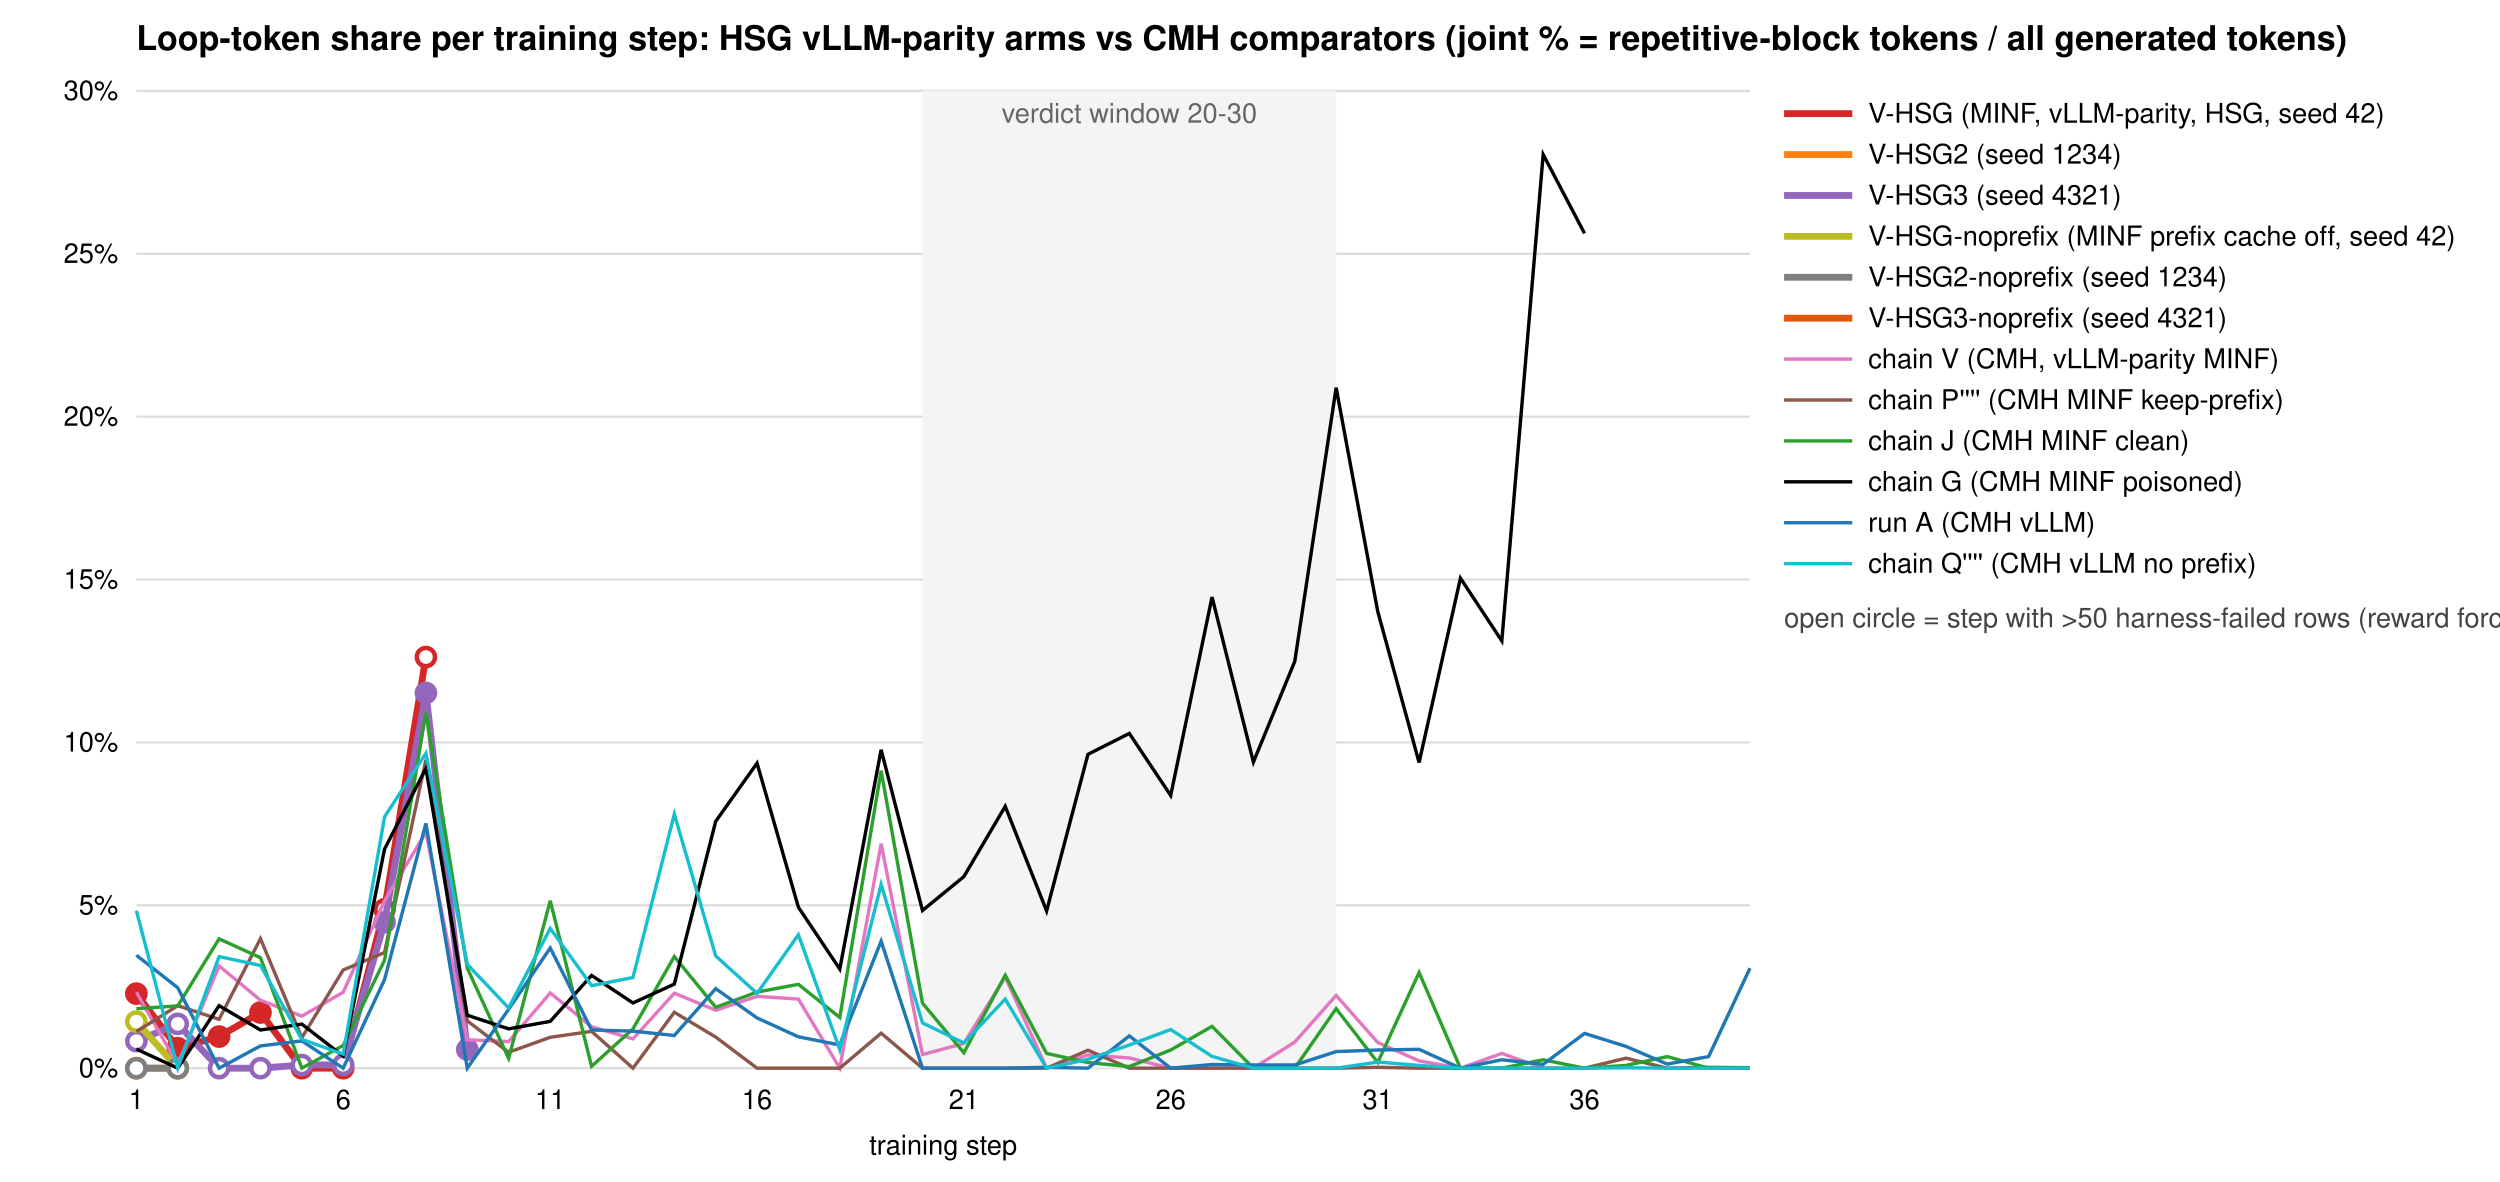
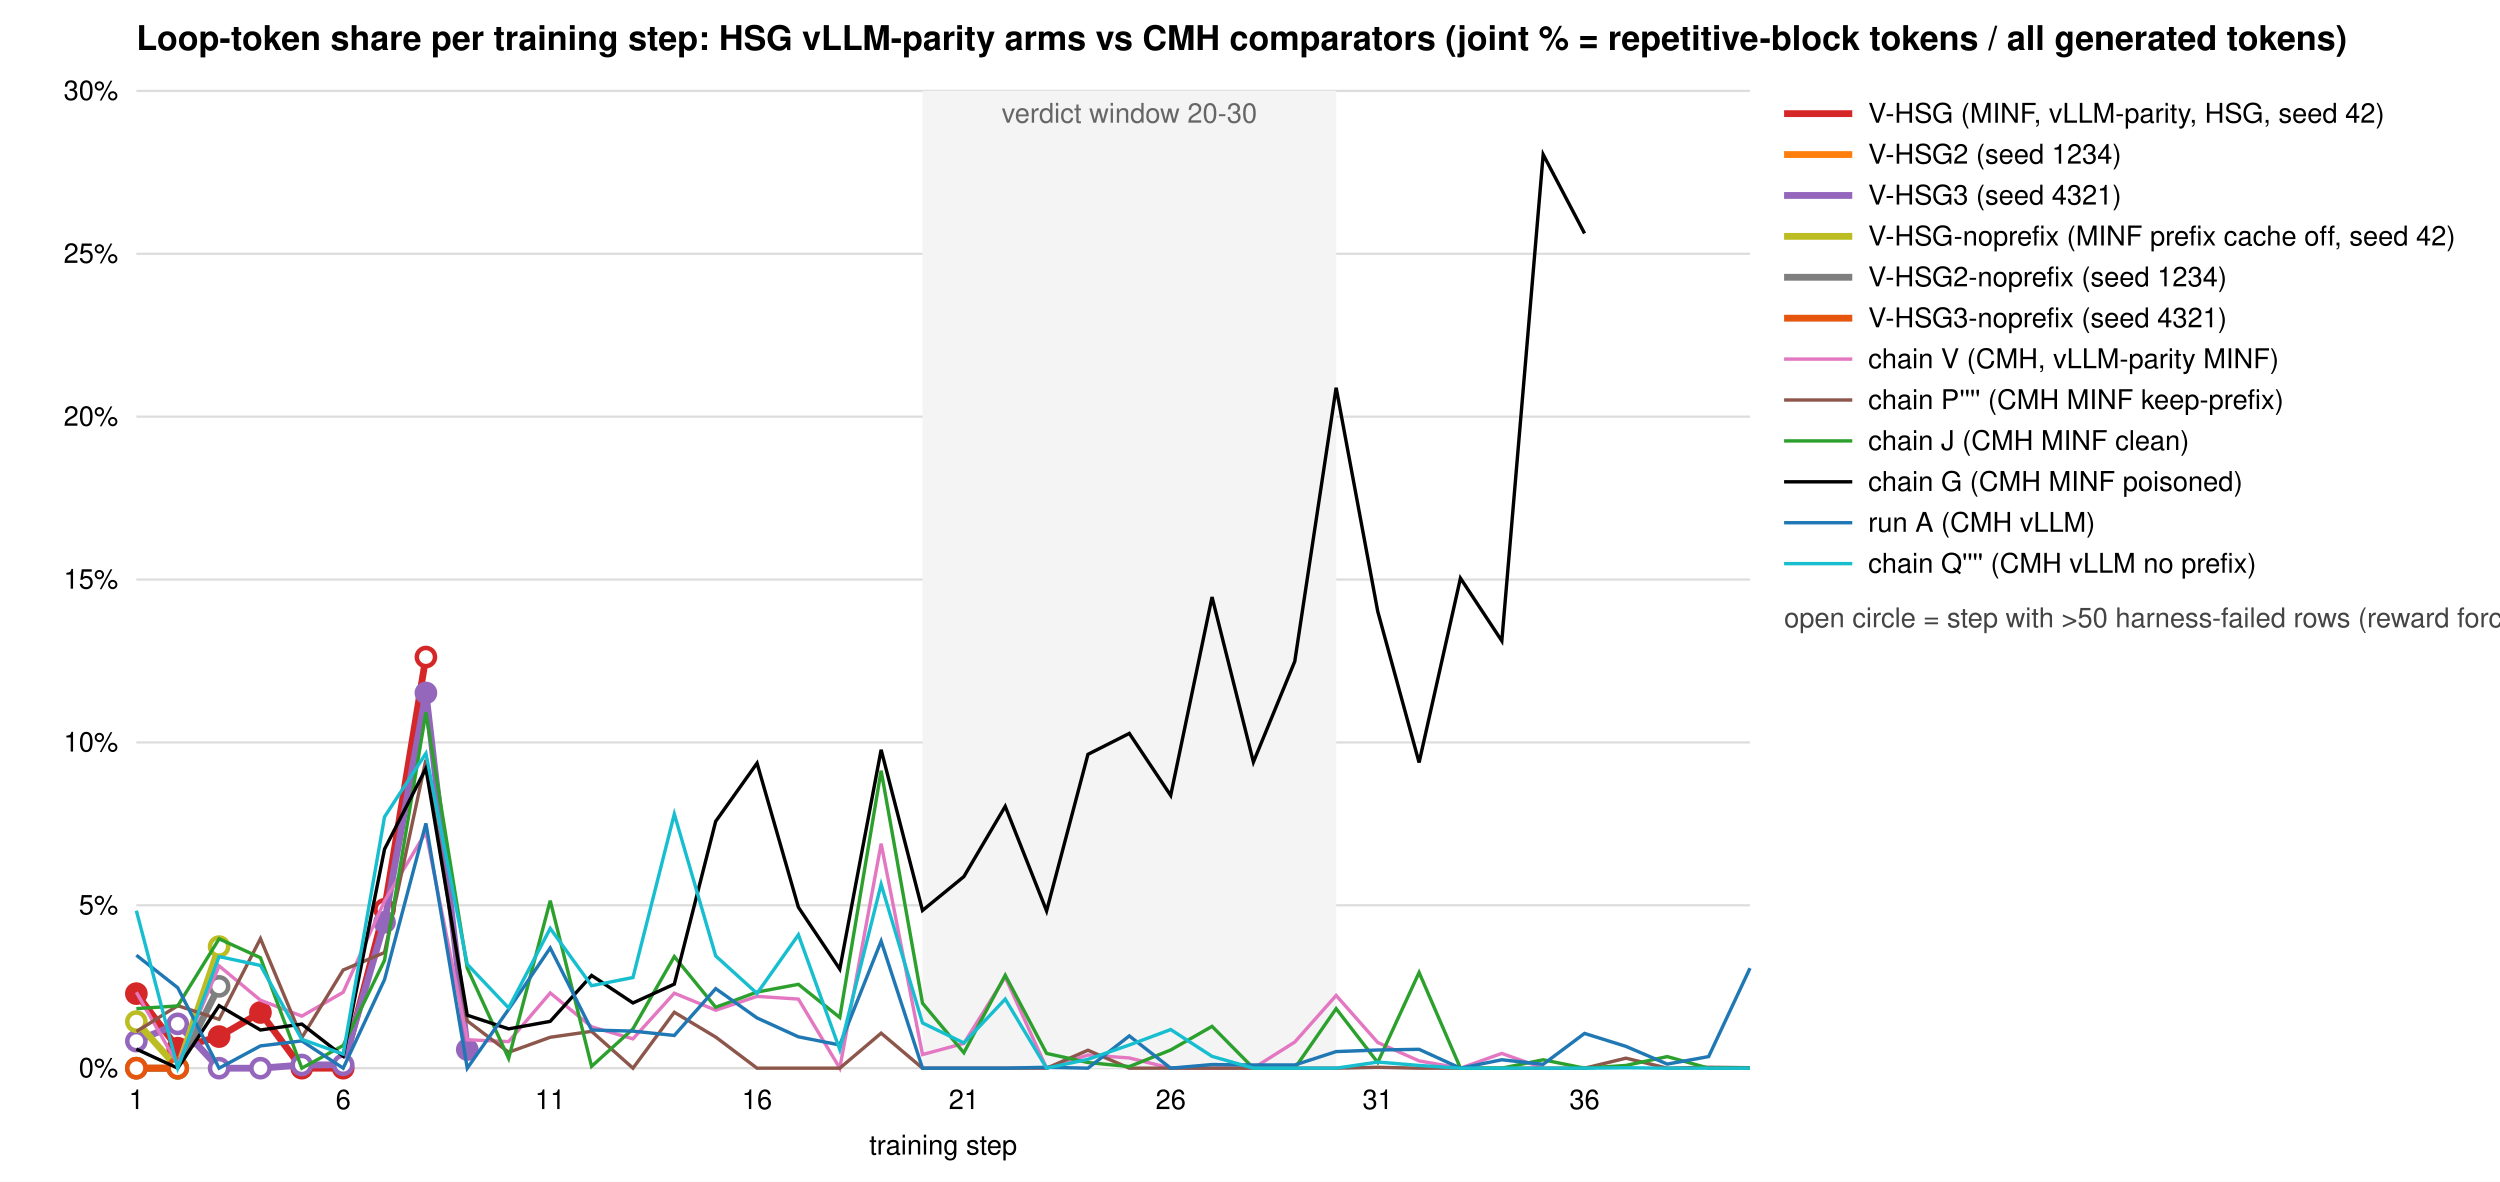
<svg xmlns="http://www.w3.org/2000/svg" width="1100" height="520" font-family="Helvetica,Arial" font-size="12">
  <rect width="1100" height="520" fill="white" />
  <text x="60" y="22" font-size="15" font-weight="bold">Loop-token share per training step: HSG vLLM-parity arms vs CMH comparators (joint % = repetitive-block tokens / all generated tokens)</text>
  <line x1="60" y1="470.0" x2="770" y2="470.0" stroke="#ddd" />
  <text x="52" y="474.0" text-anchor="end">0%</text>
  <line x1="60" y1="398.333" x2="770" y2="398.333" stroke="#ddd" />
  <text x="52" y="402.333" text-anchor="end">5%</text>
  <line x1="60" y1="326.667" x2="770" y2="326.667" stroke="#ddd" />
  <text x="52" y="330.667" text-anchor="end">10%</text>
  <line x1="60" y1="255.0" x2="770" y2="255.0" stroke="#ddd" />
  <text x="52" y="259.0" text-anchor="end">15%</text>
  <line x1="60" y1="183.333" x2="770" y2="183.333" stroke="#ddd" />
  <text x="52" y="187.333" text-anchor="end">20%</text>
  <line x1="60" y1="111.667" x2="770" y2="111.667" stroke="#ddd" />
  <text x="52" y="115.667" text-anchor="end">25%</text>
  <line x1="60" y1="40.0" x2="770" y2="40.0" stroke="#ddd" />
  <text x="52" y="44.0" text-anchor="end">30%</text>
  <text x="60.0" y="488" text-anchor="middle">1</text>
  <text x="151.026" y="488" text-anchor="middle">6</text>
  <text x="242.051" y="488" text-anchor="middle">11</text>
  <text x="333.077" y="488" text-anchor="middle">16</text>
  <text x="424.103" y="488" text-anchor="middle">21</text>
  <text x="515.128" y="488" text-anchor="middle">26</text>
  <text x="606.154" y="488" text-anchor="middle">31</text>
  <text x="697.179" y="488" text-anchor="middle">36</text>
  <text x="415.0" y="508" text-anchor="middle">training step</text>
  <rect x="405.897" y="40" width="182.051" height="430" fill="#f4f4f4" />
  <text x="496.923" y="54" text-anchor="middle" fill="#666">verdict window 20-30</text>
  <polyline fill="none" stroke="#d62728" stroke-width="3" points="60.0,437.2 78.2,461.2 96.4,456.1 114.6,445.5 132.8,470.0 151.0,470.0 169.2,400.1 187.4,289.1" />
  <circle cx="60.0" cy="437.2" r="4" fill="#d62728" stroke="#d62728" stroke-width="2" />
  <circle cx="78.2" cy="461.2" r="4" fill="#d62728" stroke="#d62728" stroke-width="2" />
  <circle cx="96.4" cy="456.1" r="4" fill="#d62728" stroke="#d62728" stroke-width="2" />
  <circle cx="114.6" cy="445.5" r="4" fill="#d62728" stroke="#d62728" stroke-width="2" />
  <circle cx="132.8" cy="470.0" r="4" fill="white" stroke="#d62728" stroke-width="2" />
  <circle cx="151.0" cy="470.0" r="4" fill="white" stroke="#d62728" stroke-width="2" />
  <circle cx="169.2" cy="400.1" r="4" fill="white" stroke="#d62728" stroke-width="2" />
  <circle cx="187.4" cy="289.1" r="4" fill="white" stroke="#d62728" stroke-width="2" />
  <line x1="785" y1="50" x2="815" y2="50" stroke="#d62728" stroke-width="3" />
  <text x="822" y="54">V-HSG (MINF, vLLM-parity, HSG, seed 42)</text>
  <polyline fill="none" stroke="#ff7f0e" stroke-width="3" points="60.0,470.0 78.2,470.0" />
  <circle cx="60.0" cy="470.0" r="4" fill="white" stroke="#ff7f0e" stroke-width="2" />
  <circle cx="78.2" cy="470.0" r="4" fill="white" stroke="#ff7f0e" stroke-width="2" />
  <line x1="785" y1="68" x2="815" y2="68" stroke="#ff7f0e" stroke-width="3" />
  <text x="822" y="72">V-HSG2 (seed 1234)</text>
  <polyline fill="none" stroke="#9467bd" stroke-width="3" points="60.0,458.1 78.2,450.5 96.4,470.0 114.6,470.0 132.8,468.6 151.0,468.5 169.2,405.8 187.4,304.9 205.6,461.8" />
  <circle cx="60.0" cy="458.1" r="4" fill="white" stroke="#9467bd" stroke-width="2" />
  <circle cx="78.2" cy="450.5" r="4" fill="white" stroke="#9467bd" stroke-width="2" />
  <circle cx="96.4" cy="470.0" r="4" fill="white" stroke="#9467bd" stroke-width="2" />
  <circle cx="114.6" cy="470.0" r="4" fill="white" stroke="#9467bd" stroke-width="2" />
  <circle cx="132.8" cy="468.6" r="4" fill="white" stroke="#9467bd" stroke-width="2" />
  <circle cx="151.0" cy="468.5" r="4" fill="white" stroke="#9467bd" stroke-width="2" />
  <circle cx="169.2" cy="405.8" r="4" fill="#9467bd" stroke="#9467bd" stroke-width="2" />
  <circle cx="187.4" cy="304.9" r="4" fill="#9467bd" stroke="#9467bd" stroke-width="2" />
  <circle cx="205.6" cy="461.8" r="4" fill="#9467bd" stroke="#9467bd" stroke-width="2" />
  <line x1="785" y1="86" x2="815" y2="86" stroke="#9467bd" stroke-width="3" />
  <text x="822" y="90">V-HSG3 (seed 4321)</text>
-   <polyline fill="none" stroke="#bcbd22" stroke-width="3" points="60.0,449.5 78.2,470.0" />
+   <polyline fill="none" stroke="#bcbd22" stroke-width="3" points="60.0,449.5 78.2,470.0 96.4,416.5" />
  <circle cx="60.0" cy="449.5" r="4" fill="white" stroke="#bcbd22" stroke-width="2" />
  <circle cx="78.2" cy="470.0" r="4" fill="#bcbd22" stroke="#bcbd22" stroke-width="2" />
+   <circle cx="96.4" cy="416.5" r="4" fill="white" stroke="#bcbd22" stroke-width="2" />
  <line x1="785" y1="104" x2="815" y2="104" stroke="#bcbd22" stroke-width="3" />
  <text x="822" y="108">V-HSG-noprefix (MINF prefix cache off, seed 42)</text>
-   <polyline fill="none" stroke="#7f7f7f" stroke-width="3" points="60.0,470.0 78.2,470.0" />
+   <polyline fill="none" stroke="#7f7f7f" stroke-width="3" points="60.0,470.0 78.2,470.0 96.4,434.0" />
  <circle cx="60.0" cy="470.0" r="4" fill="white" stroke="#7f7f7f" stroke-width="2" />
  <circle cx="78.2" cy="470.0" r="4" fill="white" stroke="#7f7f7f" stroke-width="2" />
+   <circle cx="96.4" cy="434.0" r="4" fill="white" stroke="#7f7f7f" stroke-width="2" />
  <line x1="785" y1="122" x2="815" y2="122" stroke="#7f7f7f" stroke-width="3" />
  <text x="822" y="126">V-HSG2-noprefix (seed 1234)</text>
+   <polyline fill="none" stroke="#e6550d" stroke-width="3" points="60.0,470.0 78.2,470.0" />
+   <circle cx="60.0" cy="470.0" r="4" fill="white" stroke="#e6550d" stroke-width="2" />
+   <circle cx="78.2" cy="470.0" r="4" fill="white" stroke="#e6550d" stroke-width="2" />
  <line x1="785" y1="140" x2="815" y2="140" stroke="#e6550d" stroke-width="3" />
  <text x="822" y="144">V-HSG3-noprefix (seed 4321)</text>
  <polyline fill="none" stroke="#e377c2" stroke-width="1.5" points="60.0,436.6 78.2,468.4 96.4,425.0 114.6,440.1 132.8,447.1 151.0,436.6 169.2,396.4 187.4,366.2 205.6,457.5 223.8,458.3 242.1,436.9 260.3,451.8 278.5,457.1 296.7,437.0 314.9,444.5 333.1,438.4 351.3,439.6 369.5,470.0 387.7,371.2 405.9,464.0 424.1,459.1 442.3,429.9 460.5,470.0 478.7,464.2 496.9,465.5 515.1,470.0 533.3,470.0 551.5,470.0 569.7,458.5 587.9,438.0 606.2,458.7 624.4,466.8 642.6,470.0 660.8,463.5 679.0,470.0" />
  <line x1="785" y1="158" x2="815" y2="158" stroke="#e377c2" stroke-width="1.5" />
  <text x="822" y="162">chain V (CMH, vLLM-parity MINF)</text>
  <polyline fill="none" stroke="#8c564b" stroke-width="1.5" points="60.0,453.9 78.2,442.5 96.4,448.5 114.6,413.0 132.8,456.6 151.0,426.8 169.2,419.1 187.4,334.3 205.6,449.2 223.8,463.0 242.1,456.4 260.3,453.8 278.5,470.0 296.7,445.4 314.9,456.3 333.1,470.0 351.3,470.0 369.5,470.0 387.7,454.6 405.9,470.0 424.1,470.0 442.3,470.0 460.5,470.0 478.7,462.1 496.9,470.0 515.1,470.0 533.3,470.0 551.5,470.0 569.7,470.0 587.9,470.0 606.2,469.6 624.4,470.0 642.6,470.0 660.8,470.0 679.0,470.0 697.2,470.0 715.4,465.6 733.6,470.0 751.8,469.6 770.0,469.8" />
  <line x1="785" y1="176" x2="815" y2="176" stroke="#8c564b" stroke-width="1.5" />
  <text x="822" y="180">chain P'''' (CMH MINF keep-prefix)</text>
  <polyline fill="none" stroke="#2ca02c" stroke-width="1.5" points="60.0,443.8 78.2,442.6 96.4,413.1 114.6,421.4 132.8,470.0 151.0,460.0 169.2,422.5 187.4,313.5 205.6,426.0 223.8,465.7 242.1,396.3 260.3,469.2 278.5,452.7 296.7,420.9 314.9,443.2 333.1,436.5 351.3,433.1 369.5,447.7 387.7,339.1 405.9,441.4 424.1,463.2 442.3,429.1 460.5,463.5 478.7,467.5 496.9,469.3 515.1,462.0 533.3,451.6 551.5,470.0 569.7,470.0 587.9,443.8 606.2,467.5 624.4,427.9 642.6,470.0 660.8,470.0 679.0,466.3 697.2,470.0 715.4,468.8 733.6,464.9 751.8,470.0 770.0,470.0" />
  <line x1="785" y1="194" x2="815" y2="194" stroke="#2ca02c" stroke-width="1.5" />
  <text x="822" y="198">chain J (CMH MINF clean)</text>
  <polyline fill="none" stroke="#000000" stroke-width="1.5" points="60.0,461.6 78.2,470.0 96.4,442.5 114.6,453.2 132.8,450.6 151.0,464.7 169.2,373.6 187.4,338.1 205.6,446.7 223.8,452.7 242.1,449.4 260.3,429.2 278.5,441.3 296.7,433.0 314.9,361.4 333.1,335.8 351.3,399.2 369.5,426.4 387.7,329.9 405.9,400.6 424.1,385.7 442.3,354.8 460.5,400.8 478.7,331.9 496.9,322.7 515.1,350.0 533.3,262.7 551.5,335.3 569.7,291.0 587.9,170.6 606.2,269.0 624.4,335.5 642.6,254.4 660.8,282.0 679.0,68.0 697.2,102.7" />
  <line x1="785" y1="212" x2="815" y2="212" stroke="#000000" stroke-width="1.5" />
  <text x="822" y="216">chain G (CMH MINF poisoned)</text>
  <polyline fill="none" stroke="#1f77b4" stroke-width="1.5" points="60.0,420.3 78.2,434.6 96.4,470.0 114.6,460.2 132.8,458.0 151.0,470.0 169.2,431.0 187.4,362.3 205.6,470.0 223.8,444.1 242.1,417.1 260.3,453.2 278.5,453.7 296.7,455.6 314.9,435.0 333.1,447.9 351.3,456.2 369.5,459.8 387.7,414.1 405.9,470.0 424.1,470.0 442.3,470.0 460.5,469.6 478.7,470.0 496.9,455.8 515.1,470.0 533.3,468.4 551.5,468.6 569.7,468.6 587.9,462.7 606.2,462.0 624.4,461.7 642.6,470.0 660.8,466.3 679.0,468.3 697.2,454.7 715.4,460.4 733.6,468.2 751.8,464.9 770.0,426.0" />
  <line x1="785" y1="230" x2="815" y2="230" stroke="#1f77b4" stroke-width="1.5" />
  <text x="822" y="234">run A (CMH vLLM)</text>
  <polyline fill="none" stroke="#17becf" stroke-width="1.5" points="60.0,400.7 78.2,470.0 96.4,420.9 114.6,424.8 132.8,457.3 151.0,463.8 169.2,359.4 187.4,331.5 205.6,424.3 223.8,443.5 242.1,408.5 260.3,433.7 278.5,430.1 296.7,358.2 314.9,420.6 333.1,437.1 351.3,411.3 369.5,461.8 387.7,389.1 405.9,450.1 424.1,458.9 442.3,439.6 460.5,470.0 478.7,466.1 496.9,459.8 515.1,453.0 533.3,464.8 551.5,470.0 569.7,470.0 587.9,470.0 606.2,467.3 624.4,468.8 642.6,470.0 660.8,470.0 679.0,470.0 697.2,470.0 715.4,469.8 733.6,470.0 751.8,470.0 770.0,470.0" />
  <line x1="785" y1="248" x2="815" y2="248" stroke="#17becf" stroke-width="1.5" />
  <text x="822" y="252">chain Q'''' (CMH vLLM no prefix)</text>
  <text x="785" y="276" fill="#444">open circle = step with &gt;50 harness-failed rows (reward forced 0)</text>
</svg>
